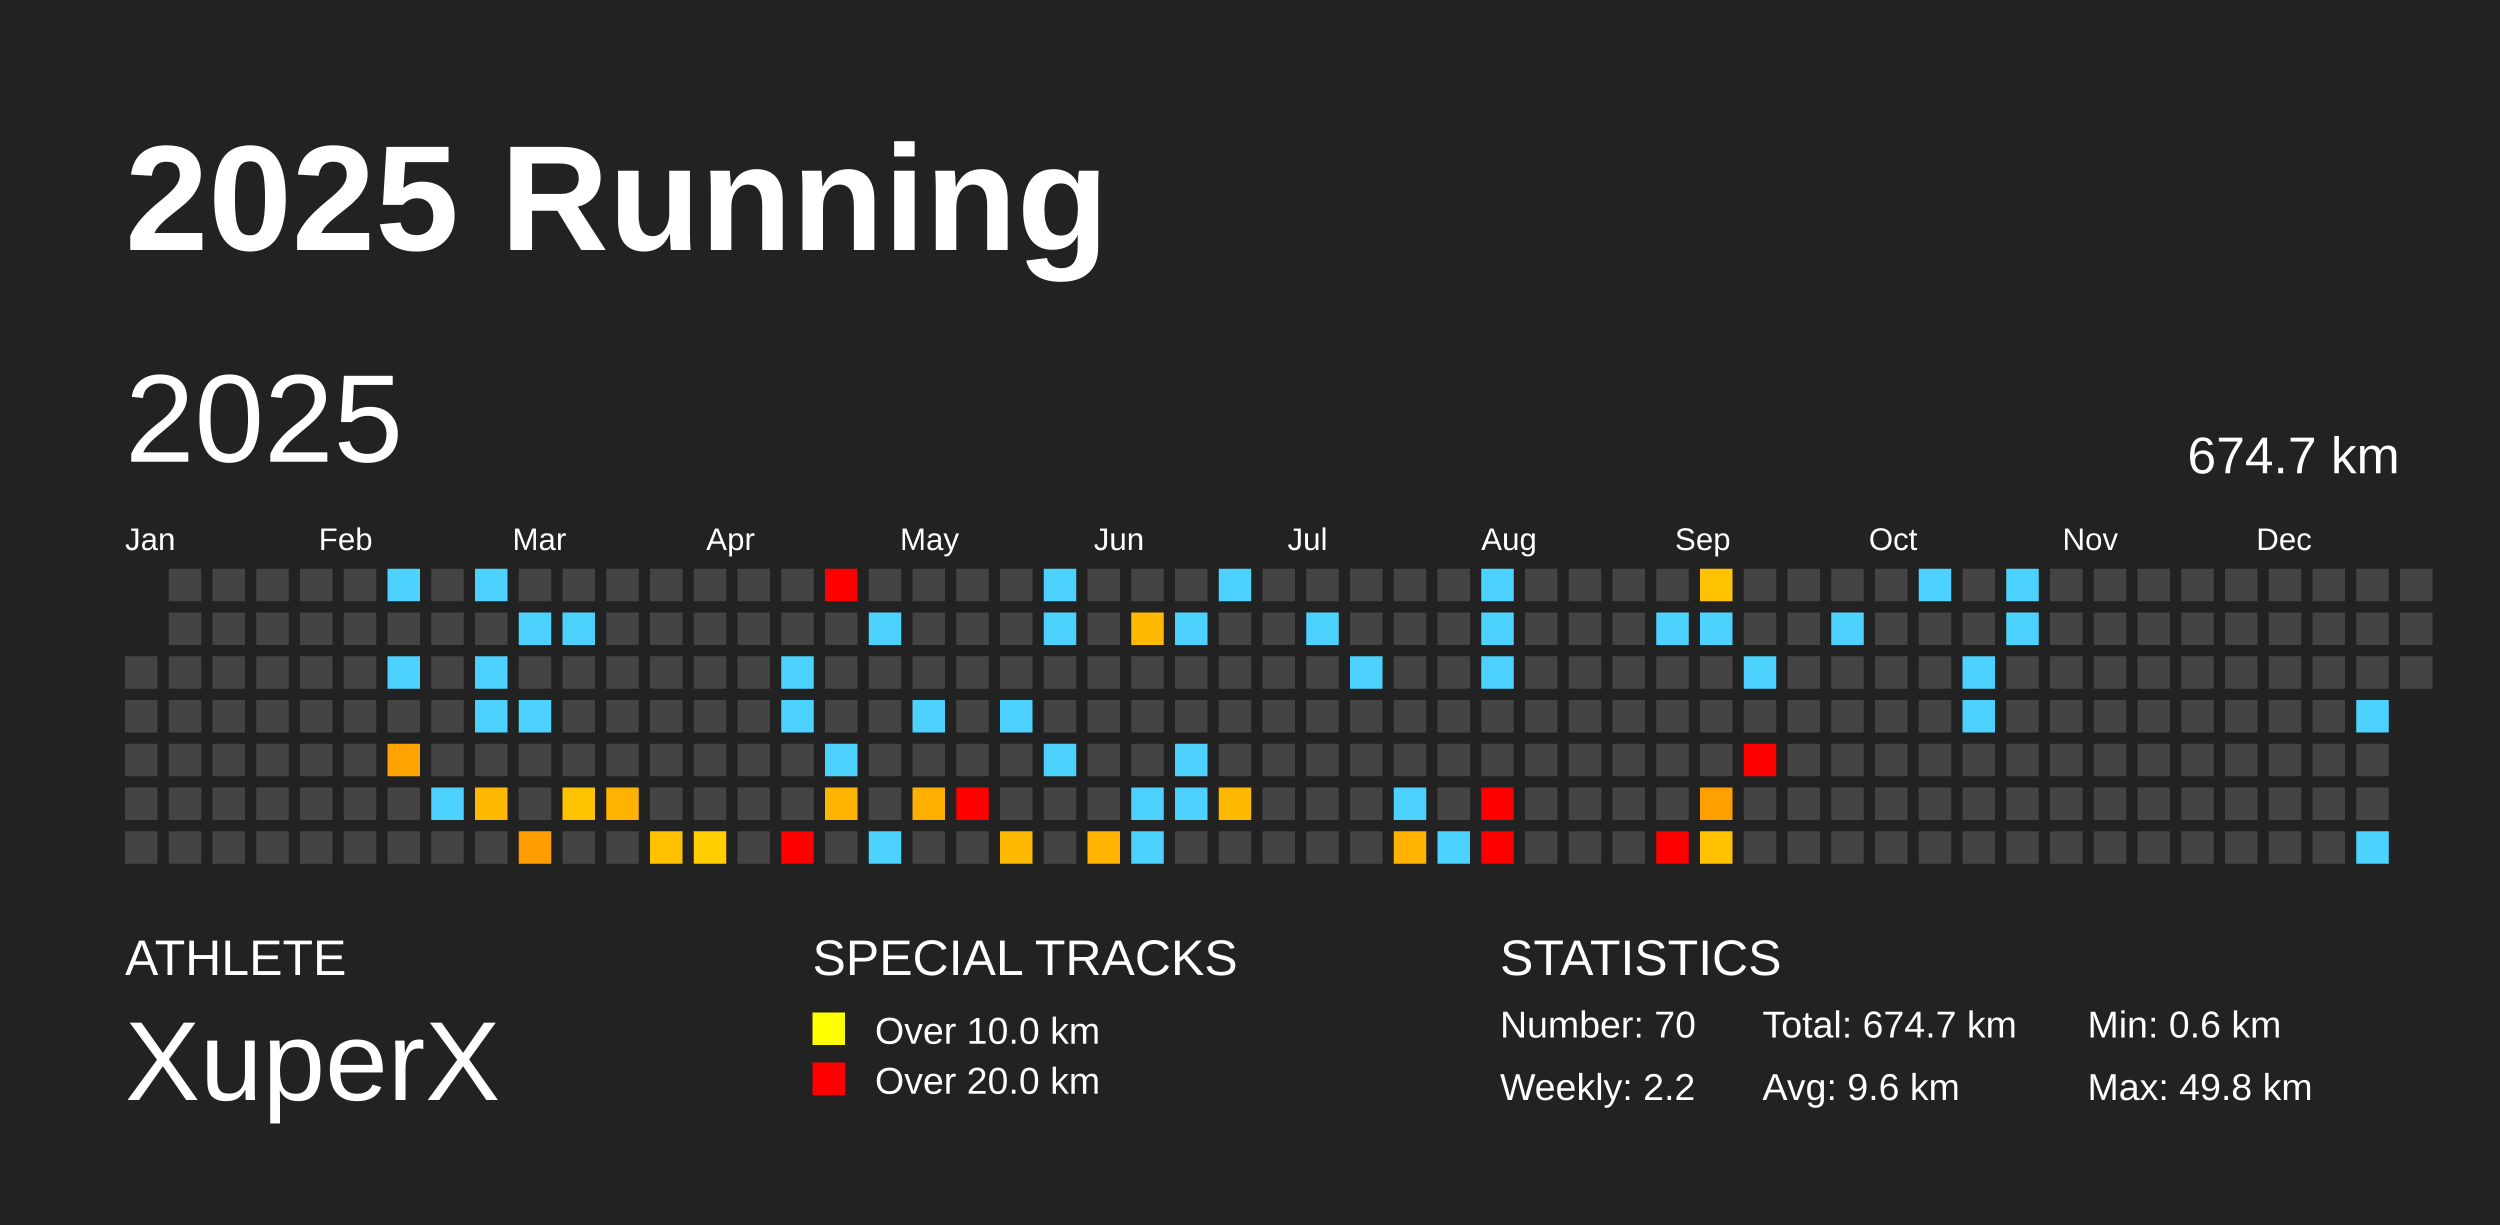
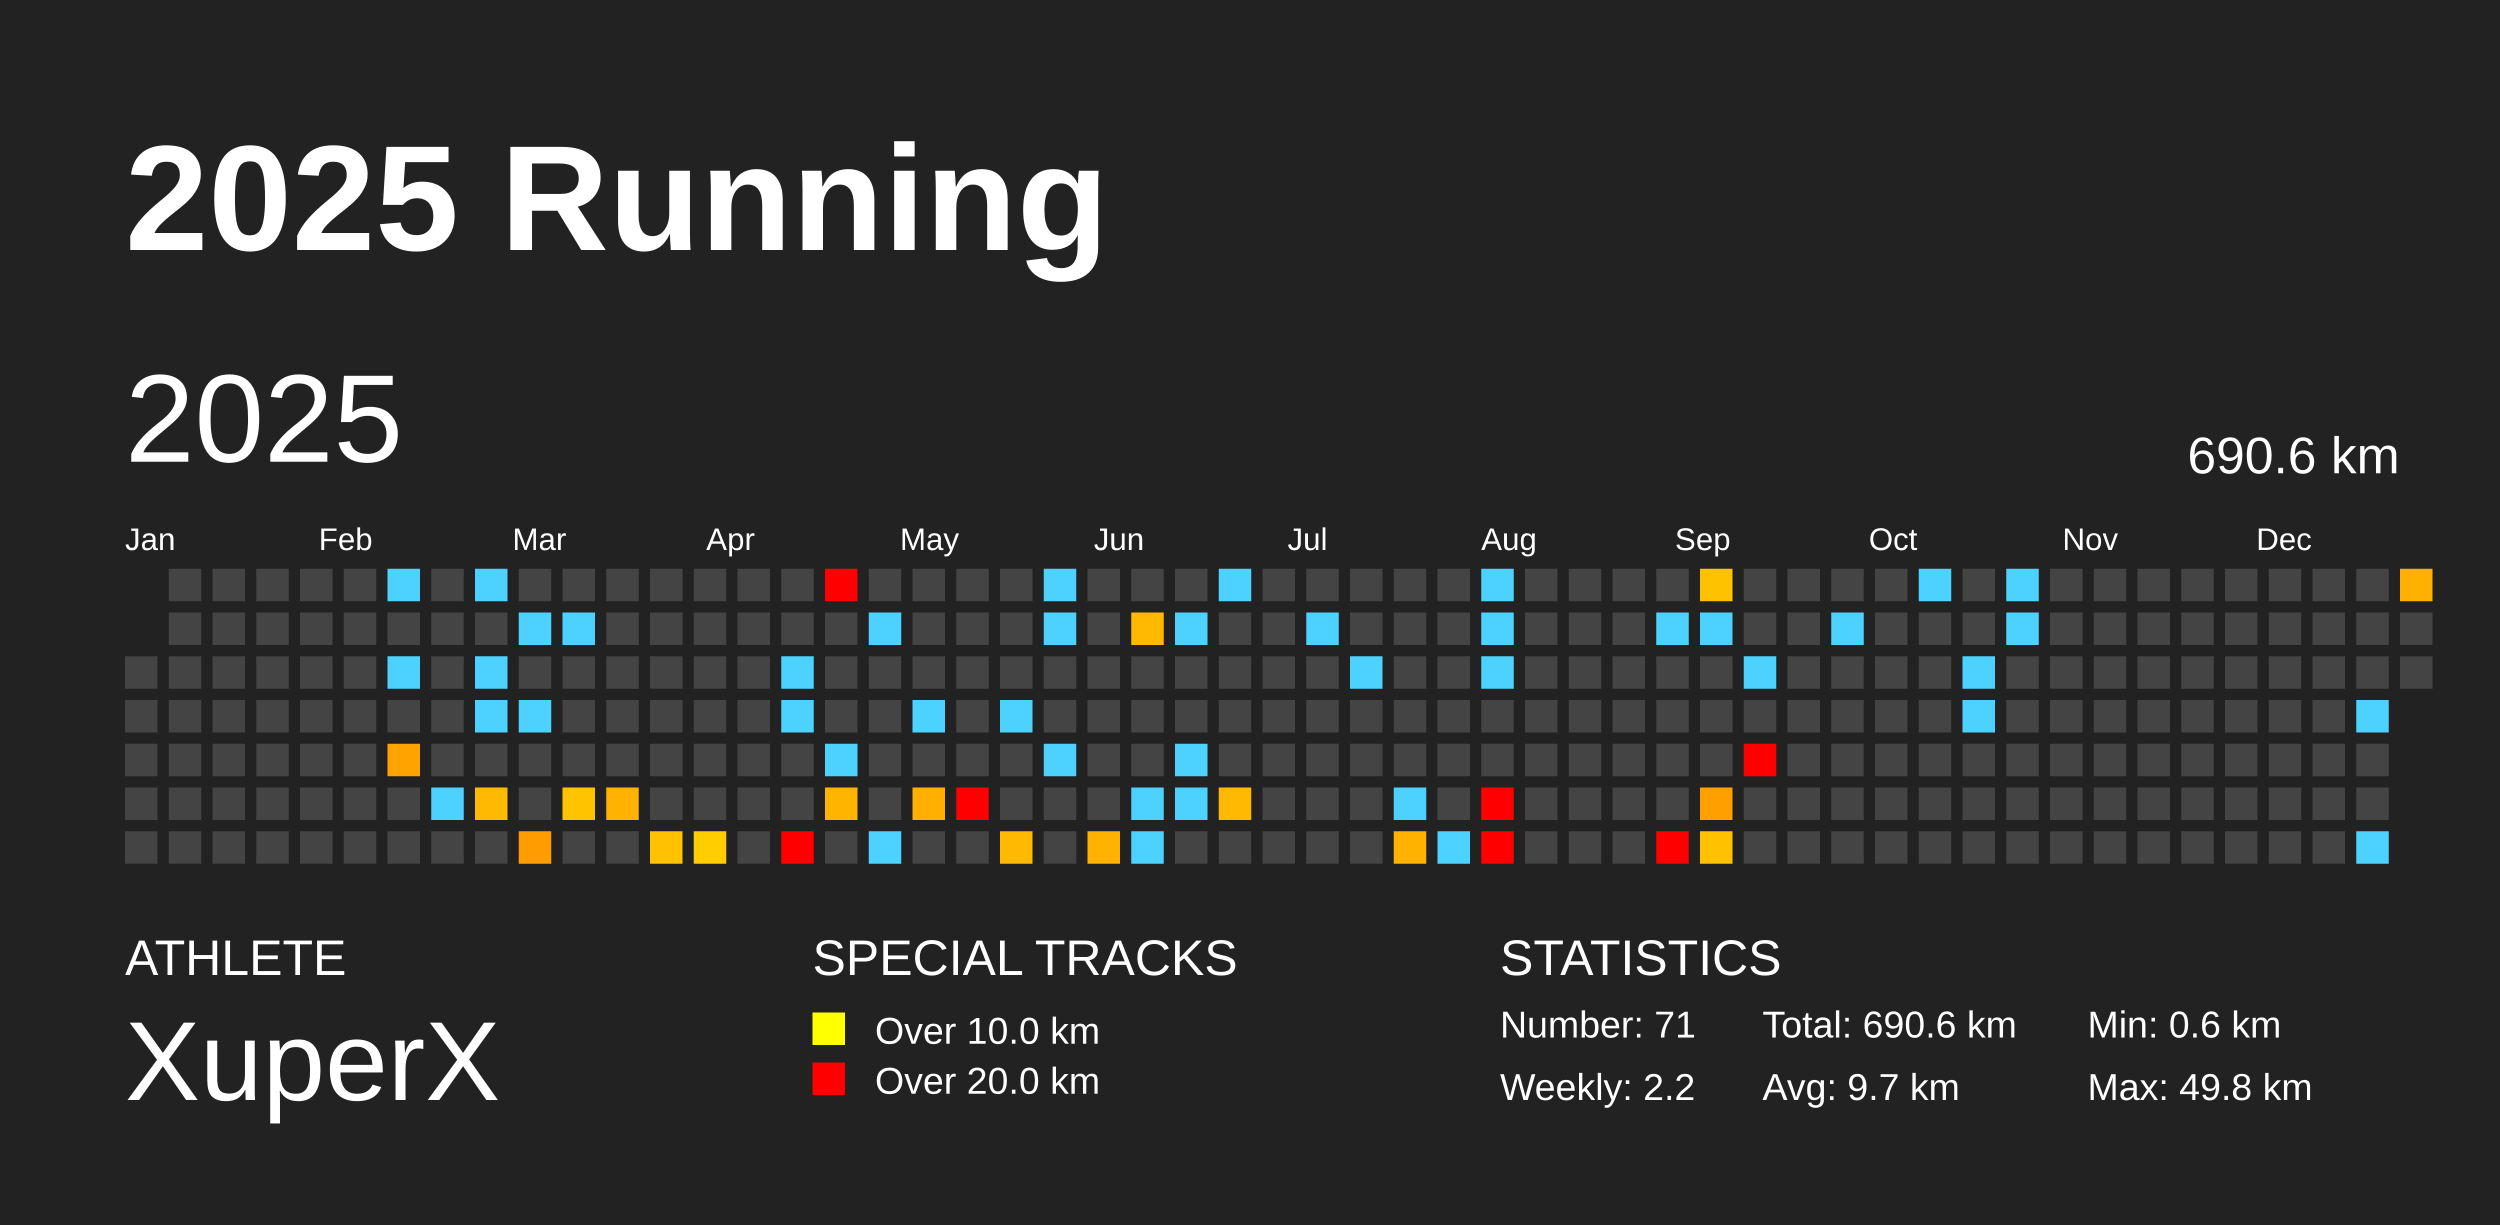
<svg xmlns="http://www.w3.org/2000/svg" baseProfile="full" height="98mm" version="1.1" viewBox="0,0,200,98" width="200mm">
  <defs />
  <rect fill="#222222" height="98" width="200" x="0" y="0" />
  <text fill="#FFFFFF" style="font-size:12px; font-family:Arial; font-weight:bold;" x="10" y="20">2025 Running</text>
  <text fill="#FFFFFF" style="font-size:4px; font-family:Arial" x="10" y="78">ATHLETE</text>
  <text fill="#FFFFFF" style="font-size:9px; font-family:Arial" x="10" y="88">XuperX</text>
  <text fill="#FFFFFF" style="font-size:4px; font-family:Arial" x="65" y="78">SPECIAL TRACKS</text>
  <rect fill="yellow" height="2.6" width="2.6" x="65" y="81" />
  <text fill="#FFFFFF" style="font-size:3px; font-family:Arial" x="70" y="83.5">Over 10.0 km</text>
  <rect fill="red" height="2.6" width="2.6" x="65" y="85" />
  <text fill="#FFFFFF" style="font-size:3px; font-family:Arial" x="70" y="87.5">Over 20.0 km</text>
  <text fill="#FFFFFF" style="font-size:4px; font-family:Arial" x="120" y="78">STATISTICS</text>
-   <text fill="#FFFFFF" style="font-size:3px; font-family:Arial" x="120" y="83">Number: 70</text>
+   <text fill="#FFFFFF" style="font-size:3px; font-family:Arial" x="120" y="83">Number: 71</text>
  <text fill="#FFFFFF" style="font-size:3px; font-family:Arial" x="120" y="88">Weekly: 2.2</text>
-   <text fill="#FFFFFF" style="font-size:3px; font-family:Arial" x="141" y="83">Total: 674.7 km</text>
-   <text fill="#FFFFFF" style="font-size:3px; font-family:Arial" x="141" y="88">Avg: 9.6 km</text>
+   <text fill="#FFFFFF" style="font-size:3px; font-family:Arial" x="141" y="83">Total: 690.6 km</text>
+   <text fill="#FFFFFF" style="font-size:3px; font-family:Arial" x="141" y="88">Avg: 9.7 km</text>
  <text fill="#FFFFFF" style="font-size:3px; font-family:Arial" x="167" y="83">Min: 0.6 km</text>
  <text fill="#FFFFFF" style="font-size:3px; font-family:Arial" x="167" y="88">Max: 49.8 km</text>
  <text dominant-baseline="hanging" fill="#FFFFFF" style="font-size:10.0px; font-family:Arial;" x="10" y="30">2025</text>
-   <text dominant-baseline="hanging" fill="#FFFFFF" style="font-size:4.125px; font-family:Arial;" x="175" y="35">674.7 km</text>
+   <text dominant-baseline="hanging" fill="#FFFFFF" style="font-size:4.125px; font-family:Arial;" x="175" y="35">690.6 km</text>
  <text fill="#FFFFFF" style="font-size:2.5px; font-family:Arial" x="10.0" y="44">Jan</text>
  <text fill="#FFFFFF" style="font-size:2.5px; font-family:Arial" x="25.5" y="44">Feb</text>
  <text fill="#FFFFFF" style="font-size:2.5px; font-family:Arial" x="41.0" y="44">Mar</text>
  <text fill="#FFFFFF" style="font-size:2.5px; font-family:Arial" x="56.5" y="44">Apr</text>
  <text fill="#FFFFFF" style="font-size:2.5px; font-family:Arial" x="72.0" y="44">May</text>
  <text fill="#FFFFFF" style="font-size:2.5px; font-family:Arial" x="87.5" y="44">Jun</text>
  <text fill="#FFFFFF" style="font-size:2.5px; font-family:Arial" x="103.0" y="44">Jul</text>
  <text fill="#FFFFFF" style="font-size:2.5px; font-family:Arial" x="118.5" y="44">Aug</text>
  <text fill="#FFFFFF" style="font-size:2.5px; font-family:Arial" x="134.0" y="44">Sep</text>
  <text fill="#FFFFFF" style="font-size:2.5px; font-family:Arial" x="149.5" y="44">Oct</text>
  <text fill="#FFFFFF" style="font-size:2.5px; font-family:Arial" x="165.0" y="44">Nov</text>
  <text fill="#FFFFFF" style="font-size:2.5px; font-family:Arial" x="180.5" y="44">Dec</text>
  <rect fill="#444444" height="2.6" width="2.6" x="10.0" y="52.5" />
  <rect fill="#444444" height="2.6" width="2.6" x="10.0" y="56.0" />
  <rect fill="#444444" height="2.6" width="2.6" x="10.0" y="59.5" />
  <rect fill="#444444" height="2.6" width="2.6" x="10.0" y="63.0" />
  <rect fill="#444444" height="2.6" width="2.6" x="10.0" y="66.5" />
  <rect fill="#444444" height="2.6" width="2.6" x="13.5" y="45.5" />
  <rect fill="#444444" height="2.6" width="2.6" x="13.5" y="49.0" />
  <rect fill="#444444" height="2.6" width="2.6" x="13.5" y="52.5" />
  <rect fill="#444444" height="2.6" width="2.6" x="13.5" y="56.0" />
  <rect fill="#444444" height="2.6" width="2.6" x="13.5" y="59.5" />
  <rect fill="#444444" height="2.6" width="2.6" x="13.5" y="63.0" />
  <rect fill="#444444" height="2.6" width="2.6" x="13.5" y="66.5" />
  <rect fill="#444444" height="2.6" width="2.6" x="17.0" y="45.5" />
  <rect fill="#444444" height="2.6" width="2.6" x="17.0" y="49.0" />
  <rect fill="#444444" height="2.6" width="2.6" x="17.0" y="52.5" />
  <rect fill="#444444" height="2.6" width="2.6" x="17.0" y="56.0" />
  <rect fill="#444444" height="2.6" width="2.6" x="17.0" y="59.5" />
  <rect fill="#444444" height="2.6" width="2.6" x="17.0" y="63.0" />
  <rect fill="#444444" height="2.6" width="2.6" x="17.0" y="66.5" />
  <rect fill="#444444" height="2.6" width="2.6" x="20.5" y="45.5" />
  <rect fill="#444444" height="2.6" width="2.6" x="20.5" y="49.0" />
  <rect fill="#444444" height="2.6" width="2.6" x="20.5" y="52.5" />
  <rect fill="#444444" height="2.6" width="2.6" x="20.5" y="56.0" />
  <rect fill="#444444" height="2.6" width="2.6" x="20.5" y="59.5" />
  <rect fill="#444444" height="2.6" width="2.6" x="20.5" y="63.0" />
  <rect fill="#444444" height="2.6" width="2.6" x="20.5" y="66.5" />
  <rect fill="#444444" height="2.6" width="2.6" x="24.0" y="45.5" />
  <rect fill="#444444" height="2.6" width="2.6" x="24.0" y="49.0" />
  <rect fill="#444444" height="2.6" width="2.6" x="24.0" y="52.5" />
  <rect fill="#444444" height="2.6" width="2.6" x="24.0" y="56.0" />
  <rect fill="#444444" height="2.6" width="2.6" x="24.0" y="59.5" />
  <rect fill="#444444" height="2.6" width="2.6" x="24.0" y="63.0" />
  <rect fill="#444444" height="2.6" width="2.6" x="24.0" y="66.5" />
  <rect fill="#444444" height="2.6" width="2.6" x="27.5" y="45.5" />
  <rect fill="#444444" height="2.6" width="2.6" x="27.5" y="49.0" />
  <rect fill="#444444" height="2.6" width="2.6" x="27.5" y="52.5" />
  <rect fill="#444444" height="2.6" width="2.6" x="27.5" y="56.0" />
  <rect fill="#444444" height="2.6" width="2.6" x="27.5" y="59.5" />
  <rect fill="#444444" height="2.6" width="2.6" x="27.5" y="63.0" />
  <rect fill="#444444" height="2.6" width="2.6" x="27.5" y="66.5" />
  <rect fill="#4dd2ff" height="2.6" width="2.6" x="31.0" y="45.5" />
  <rect fill="#444444" height="2.6" width="2.6" x="31.0" y="49.0" />
  <rect fill="#4dd2ff" height="2.6" width="2.6" x="31.0" y="52.5" />
  <rect fill="#444444" height="2.6" width="2.6" x="31.0" y="56.0" />
  <rect fill="#ffa300" height="2.6" width="2.6" x="31.0" y="59.5" />
  <rect fill="#444444" height="2.6" width="2.6" x="31.0" y="63.0" />
  <rect fill="#444444" height="2.6" width="2.6" x="31.0" y="66.5" />
  <rect fill="#444444" height="2.6" width="2.6" x="34.5" y="45.5" />
  <rect fill="#444444" height="2.6" width="2.6" x="34.5" y="49.0" />
  <rect fill="#444444" height="2.6" width="2.6" x="34.5" y="52.5" />
  <rect fill="#444444" height="2.6" width="2.6" x="34.5" y="56.0" />
  <rect fill="#444444" height="2.6" width="2.6" x="34.5" y="59.5" />
  <rect fill="#4dd2ff" height="2.6" width="2.6" x="34.5" y="63.0" />
  <rect fill="#444444" height="2.6" width="2.6" x="34.5" y="66.5" />
  <rect fill="#4dd2ff" height="2.6" width="2.6" x="38.0" y="45.5" />
  <rect fill="#444444" height="2.6" width="2.6" x="38.0" y="49.0" />
  <rect fill="#4dd2ff" height="2.6" width="2.6" x="38.0" y="52.5" />
  <rect fill="#4dd2ff" height="2.6" width="2.6" x="38.0" y="56.0" />
  <rect fill="#444444" height="2.6" width="2.6" x="38.0" y="59.5" />
  <rect fill="#ffb900" height="2.6" width="2.6" x="38.0" y="63.0" />
  <rect fill="#444444" height="2.6" width="2.6" x="38.0" y="66.5" />
  <rect fill="#444444" height="2.6" width="2.6" x="41.5" y="45.5" />
  <rect fill="#4dd2ff" height="2.6" width="2.6" x="41.5" y="49.0" />
  <rect fill="#444444" height="2.6" width="2.6" x="41.5" y="52.5" />
  <rect fill="#4dd2ff" height="2.6" width="2.6" x="41.5" y="56.0" />
  <rect fill="#444444" height="2.6" width="2.6" x="41.5" y="59.5" />
  <rect fill="#444444" height="2.6" width="2.6" x="41.5" y="63.0" />
  <rect fill="#ff9d00" height="2.6" width="2.6" x="41.5" y="66.5" />
  <rect fill="#444444" height="2.6" width="2.6" x="45.0" y="45.5" />
  <rect fill="#4dd2ff" height="2.6" width="2.6" x="45.0" y="49.0" />
  <rect fill="#444444" height="2.6" width="2.6" x="45.0" y="52.5" />
  <rect fill="#444444" height="2.6" width="2.6" x="45.0" y="56.0" />
  <rect fill="#444444" height="2.6" width="2.6" x="45.0" y="59.5" />
  <rect fill="#ffc300" height="2.6" width="2.6" x="45.0" y="63.0" />
  <rect fill="#444444" height="2.6" width="2.6" x="45.0" y="66.5" />
  <rect fill="#444444" height="2.6" width="2.6" x="48.5" y="45.5" />
  <rect fill="#444444" height="2.6" width="2.6" x="48.5" y="49.0" />
  <rect fill="#444444" height="2.6" width="2.6" x="48.5" y="52.5" />
  <rect fill="#444444" height="2.6" width="2.6" x="48.5" y="56.0" />
  <rect fill="#444444" height="2.6" width="2.6" x="48.5" y="59.5" />
  <rect fill="#ffb200" height="2.6" width="2.6" x="48.5" y="63.0" />
  <rect fill="#444444" height="2.6" width="2.6" x="48.5" y="66.5" />
  <rect fill="#444444" height="2.6" width="2.6" x="52.0" y="45.5" />
  <rect fill="#444444" height="2.6" width="2.6" x="52.0" y="49.0" />
  <rect fill="#444444" height="2.6" width="2.6" x="52.0" y="52.5" />
  <rect fill="#444444" height="2.6" width="2.6" x="52.0" y="56.0" />
  <rect fill="#444444" height="2.6" width="2.6" x="52.0" y="59.5" />
  <rect fill="#444444" height="2.6" width="2.6" x="52.0" y="63.0" />
  <rect fill="#ffc100" height="2.6" width="2.6" x="52.0" y="66.5" />
  <rect fill="#444444" height="2.6" width="2.6" x="55.5" y="45.5" />
  <rect fill="#444444" height="2.6" width="2.6" x="55.5" y="49.0" />
  <rect fill="#444444" height="2.6" width="2.6" x="55.5" y="52.5" />
  <rect fill="#444444" height="2.6" width="2.6" x="55.5" y="56.0" />
  <rect fill="#444444" height="2.6" width="2.6" x="55.5" y="59.5" />
  <rect fill="#444444" height="2.6" width="2.6" x="55.5" y="63.0" />
  <rect fill="#ffcd00" height="2.6" width="2.6" x="55.5" y="66.5" />
  <rect fill="#444444" height="2.6" width="2.6" x="59.0" y="45.5" />
  <rect fill="#444444" height="2.6" width="2.6" x="59.0" y="49.0" />
  <rect fill="#444444" height="2.6" width="2.6" x="59.0" y="52.5" />
  <rect fill="#444444" height="2.6" width="2.6" x="59.0" y="56.0" />
  <rect fill="#444444" height="2.6" width="2.6" x="59.0" y="59.5" />
  <rect fill="#444444" height="2.6" width="2.6" x="59.0" y="63.0" />
  <rect fill="#444444" height="2.6" width="2.6" x="59.0" y="66.5" />
  <rect fill="#444444" height="2.6" width="2.6" x="62.5" y="45.5" />
  <rect fill="#444444" height="2.6" width="2.6" x="62.5" y="49.0" />
  <rect fill="#4dd2ff" height="2.6" width="2.6" x="62.5" y="52.5" />
  <rect fill="#4dd2ff" height="2.6" width="2.6" x="62.5" y="56.0" />
  <rect fill="#444444" height="2.6" width="2.6" x="62.5" y="59.5" />
  <rect fill="#444444" height="2.6" width="2.6" x="62.5" y="63.0" />
  <rect fill="red" height="2.6" width="2.6" x="62.5" y="66.5" />
  <rect fill="red" height="2.6" width="2.6" x="66.0" y="45.5" />
  <rect fill="#444444" height="2.6" width="2.6" x="66.0" y="49.0" />
  <rect fill="#444444" height="2.6" width="2.6" x="66.0" y="52.5" />
  <rect fill="#444444" height="2.6" width="2.6" x="66.0" y="56.0" />
  <rect fill="#4dd2ff" height="2.6" width="2.6" x="66.0" y="59.5" />
  <rect fill="#ffb500" height="2.6" width="2.6" x="66.0" y="63.0" />
  <rect fill="#444444" height="2.6" width="2.6" x="66.0" y="66.5" />
  <rect fill="#444444" height="2.6" width="2.6" x="69.5" y="45.5" />
  <rect fill="#4dd2ff" height="2.6" width="2.6" x="69.5" y="49.0" />
  <rect fill="#444444" height="2.6" width="2.6" x="69.5" y="52.5" />
  <rect fill="#444444" height="2.6" width="2.6" x="69.5" y="56.0" />
  <rect fill="#444444" height="2.6" width="2.6" x="69.5" y="59.5" />
  <rect fill="#444444" height="2.6" width="2.6" x="69.5" y="63.0" />
  <rect fill="#4dd2ff" height="2.6" width="2.6" x="69.5" y="66.5" />
  <rect fill="#444444" height="2.6" width="2.6" x="73.0" y="45.5" />
  <rect fill="#444444" height="2.6" width="2.6" x="73.0" y="49.0" />
  <rect fill="#444444" height="2.6" width="2.6" x="73.0" y="52.5" />
  <rect fill="#4dd2ff" height="2.6" width="2.6" x="73.0" y="56.0" />
  <rect fill="#444444" height="2.6" width="2.6" x="73.0" y="59.5" />
  <rect fill="#ffaf00" height="2.6" width="2.6" x="73.0" y="63.0" />
  <rect fill="#444444" height="2.6" width="2.6" x="73.0" y="66.5" />
  <rect fill="#444444" height="2.6" width="2.6" x="76.5" y="45.5" />
  <rect fill="#444444" height="2.6" width="2.6" x="76.5" y="49.0" />
  <rect fill="#444444" height="2.6" width="2.6" x="76.5" y="52.5" />
  <rect fill="#444444" height="2.6" width="2.6" x="76.5" y="56.0" />
  <rect fill="#444444" height="2.6" width="2.6" x="76.5" y="59.5" />
  <rect fill="red" height="2.6" width="2.6" x="76.5" y="63.0" />
  <rect fill="#444444" height="2.6" width="2.6" x="76.5" y="66.5" />
  <rect fill="#444444" height="2.6" width="2.6" x="80.0" y="45.5" />
  <rect fill="#444444" height="2.6" width="2.6" x="80.0" y="49.0" />
  <rect fill="#444444" height="2.6" width="2.6" x="80.0" y="52.5" />
  <rect fill="#4dd2ff" height="2.6" width="2.6" x="80.0" y="56.0" />
  <rect fill="#444444" height="2.6" width="2.6" x="80.0" y="59.5" />
  <rect fill="#444444" height="2.6" width="2.6" x="80.0" y="63.0" />
  <rect fill="#ffb900" height="2.6" width="2.6" x="80.0" y="66.5" />
  <rect fill="#4dd2ff" height="2.6" width="2.6" x="83.5" y="45.5" />
  <rect fill="#4dd2ff" height="2.6" width="2.6" x="83.5" y="49.0" />
  <rect fill="#444444" height="2.6" width="2.6" x="83.5" y="52.5" />
  <rect fill="#444444" height="2.6" width="2.6" x="83.5" y="56.0" />
  <rect fill="#4dd2ff" height="2.6" width="2.6" x="83.5" y="59.5" />
  <rect fill="#444444" height="2.6" width="2.6" x="83.5" y="63.0" />
  <rect fill="#444444" height="2.6" width="2.6" x="83.5" y="66.5" />
  <rect fill="#444444" height="2.6" width="2.6" x="87.0" y="45.5" />
  <rect fill="#444444" height="2.6" width="2.6" x="87.0" y="49.0" />
  <rect fill="#444444" height="2.6" width="2.6" x="87.0" y="52.5" />
  <rect fill="#444444" height="2.6" width="2.6" x="87.0" y="56.0" />
  <rect fill="#444444" height="2.6" width="2.6" x="87.0" y="59.5" />
  <rect fill="#444444" height="2.6" width="2.6" x="87.0" y="63.0" />
  <rect fill="#ffb300" height="2.6" width="2.6" x="87.0" y="66.5" />
  <rect fill="#444444" height="2.6" width="2.6" x="90.5" y="45.5" />
  <rect fill="#ffb900" height="2.6" width="2.6" x="90.5" y="49.0" />
  <rect fill="#444444" height="2.6" width="2.6" x="90.5" y="52.5" />
  <rect fill="#444444" height="2.6" width="2.6" x="90.5" y="56.0" />
  <rect fill="#444444" height="2.6" width="2.6" x="90.5" y="59.5" />
  <rect fill="#4dd2ff" height="2.6" width="2.6" x="90.5" y="63.0" />
  <rect fill="#4dd2ff" height="2.6" width="2.6" x="90.5" y="66.5" />
  <rect fill="#444444" height="2.6" width="2.6" x="94.0" y="45.5" />
  <rect fill="#4dd2ff" height="2.6" width="2.6" x="94.0" y="49.0" />
  <rect fill="#444444" height="2.6" width="2.6" x="94.0" y="52.5" />
  <rect fill="#444444" height="2.6" width="2.6" x="94.0" y="56.0" />
  <rect fill="#4dd2ff" height="2.6" width="2.6" x="94.0" y="59.5" />
  <rect fill="#4dd2ff" height="2.6" width="2.6" x="94.0" y="63.0" />
  <rect fill="#444444" height="2.6" width="2.6" x="94.0" y="66.5" />
  <rect fill="#4dd2ff" height="2.6" width="2.6" x="97.5" y="45.5" />
  <rect fill="#444444" height="2.6" width="2.6" x="97.5" y="49.0" />
  <rect fill="#444444" height="2.6" width="2.6" x="97.5" y="52.5" />
  <rect fill="#444444" height="2.6" width="2.6" x="97.5" y="56.0" />
  <rect fill="#444444" height="2.6" width="2.6" x="97.5" y="59.5" />
  <rect fill="#ffb900" height="2.6" width="2.6" x="97.5" y="63.0" />
  <rect fill="#444444" height="2.6" width="2.6" x="97.5" y="66.5" />
  <rect fill="#444444" height="2.6" width="2.6" x="101.0" y="45.5" />
  <rect fill="#444444" height="2.6" width="2.6" x="101.0" y="49.0" />
  <rect fill="#444444" height="2.6" width="2.6" x="101.0" y="52.5" />
  <rect fill="#444444" height="2.6" width="2.6" x="101.0" y="56.0" />
  <rect fill="#444444" height="2.6" width="2.6" x="101.0" y="59.5" />
  <rect fill="#444444" height="2.6" width="2.6" x="101.0" y="63.0" />
  <rect fill="#444444" height="2.6" width="2.6" x="101.0" y="66.5" />
  <rect fill="#444444" height="2.6" width="2.6" x="104.5" y="45.5" />
  <rect fill="#4dd2ff" height="2.6" width="2.6" x="104.5" y="49.0" />
  <rect fill="#444444" height="2.6" width="2.6" x="104.5" y="52.5" />
  <rect fill="#444444" height="2.6" width="2.6" x="104.5" y="56.0" />
  <rect fill="#444444" height="2.6" width="2.6" x="104.5" y="59.5" />
  <rect fill="#444444" height="2.6" width="2.6" x="104.5" y="63.0" />
  <rect fill="#444444" height="2.6" width="2.6" x="104.5" y="66.5" />
  <rect fill="#444444" height="2.6" width="2.6" x="108.0" y="45.5" />
  <rect fill="#444444" height="2.6" width="2.6" x="108.0" y="49.0" />
  <rect fill="#4dd2ff" height="2.6" width="2.6" x="108.0" y="52.5" />
  <rect fill="#444444" height="2.6" width="2.6" x="108.0" y="56.0" />
  <rect fill="#444444" height="2.6" width="2.6" x="108.0" y="59.5" />
  <rect fill="#444444" height="2.6" width="2.6" x="108.0" y="63.0" />
  <rect fill="#444444" height="2.6" width="2.6" x="108.0" y="66.5" />
  <rect fill="#444444" height="2.6" width="2.6" x="111.5" y="45.5" />
  <rect fill="#444444" height="2.6" width="2.6" x="111.5" y="49.0" />
  <rect fill="#444444" height="2.6" width="2.6" x="111.5" y="52.5" />
  <rect fill="#444444" height="2.6" width="2.6" x="111.5" y="56.0" />
  <rect fill="#444444" height="2.6" width="2.6" x="111.5" y="59.5" />
  <rect fill="#4dd2ff" height="2.6" width="2.6" x="111.5" y="63.0" />
  <rect fill="#ffb200" height="2.6" width="2.6" x="111.5" y="66.5" />
  <rect fill="#444444" height="2.6" width="2.6" x="115.0" y="45.5" />
  <rect fill="#444444" height="2.6" width="2.6" x="115.0" y="49.0" />
  <rect fill="#444444" height="2.6" width="2.6" x="115.0" y="52.5" />
  <rect fill="#444444" height="2.6" width="2.6" x="115.0" y="56.0" />
  <rect fill="#444444" height="2.6" width="2.6" x="115.0" y="59.5" />
  <rect fill="#444444" height="2.6" width="2.6" x="115.0" y="63.0" />
  <rect fill="#4dd2ff" height="2.6" width="2.6" x="115.0" y="66.5" />
  <rect fill="#4dd2ff" height="2.6" width="2.6" x="118.5" y="45.5" />
  <rect fill="#4dd2ff" height="2.6" width="2.6" x="118.5" y="49.0" />
  <rect fill="#4dd2ff" height="2.6" width="2.6" x="118.5" y="52.5" />
  <rect fill="#444444" height="2.6" width="2.6" x="118.5" y="56.0" />
  <rect fill="#444444" height="2.6" width="2.6" x="118.5" y="59.5" />
  <rect fill="red" height="2.6" width="2.6" x="118.5" y="63.0" />
  <rect fill="red" height="2.6" width="2.6" x="118.5" y="66.5" />
  <rect fill="#444444" height="2.6" width="2.6" x="122.0" y="45.5" />
  <rect fill="#444444" height="2.6" width="2.6" x="122.0" y="49.0" />
  <rect fill="#444444" height="2.6" width="2.6" x="122.0" y="52.5" />
  <rect fill="#444444" height="2.6" width="2.6" x="122.0" y="56.0" />
  <rect fill="#444444" height="2.6" width="2.6" x="122.0" y="59.5" />
  <rect fill="#444444" height="2.6" width="2.6" x="122.0" y="63.0" />
  <rect fill="#444444" height="2.6" width="2.6" x="122.0" y="66.5" />
  <rect fill="#444444" height="2.6" width="2.6" x="125.5" y="45.5" />
  <rect fill="#444444" height="2.6" width="2.6" x="125.5" y="49.0" />
  <rect fill="#444444" height="2.6" width="2.6" x="125.5" y="52.5" />
  <rect fill="#444444" height="2.6" width="2.6" x="125.5" y="56.0" />
  <rect fill="#444444" height="2.6" width="2.6" x="125.5" y="59.5" />
  <rect fill="#444444" height="2.6" width="2.6" x="125.5" y="63.0" />
  <rect fill="#444444" height="2.6" width="2.6" x="125.5" y="66.5" />
  <rect fill="#444444" height="2.6" width="2.6" x="129.0" y="45.5" />
  <rect fill="#444444" height="2.6" width="2.6" x="129.0" y="49.0" />
  <rect fill="#444444" height="2.6" width="2.6" x="129.0" y="52.5" />
  <rect fill="#444444" height="2.6" width="2.6" x="129.0" y="56.0" />
  <rect fill="#444444" height="2.6" width="2.6" x="129.0" y="59.5" />
  <rect fill="#444444" height="2.6" width="2.6" x="129.0" y="63.0" />
  <rect fill="#444444" height="2.6" width="2.6" x="129.0" y="66.5" />
  <rect fill="#444444" height="2.6" width="2.6" x="132.5" y="45.5" />
  <rect fill="#4dd2ff" height="2.6" width="2.6" x="132.5" y="49.0" />
  <rect fill="#444444" height="2.6" width="2.6" x="132.5" y="52.5" />
  <rect fill="#444444" height="2.6" width="2.6" x="132.5" y="56.0" />
  <rect fill="#444444" height="2.6" width="2.6" x="132.5" y="59.5" />
  <rect fill="#444444" height="2.6" width="2.6" x="132.5" y="63.0" />
  <rect fill="red" height="2.6" width="2.6" x="132.5" y="66.5" />
  <rect fill="#ffc200" height="2.6" width="2.6" x="136.0" y="45.5" />
  <rect fill="#4dd2ff" height="2.6" width="2.6" x="136.0" y="49.0" />
  <rect fill="#444444" height="2.6" width="2.6" x="136.0" y="52.5" />
  <rect fill="#444444" height="2.6" width="2.6" x="136.0" y="56.0" />
  <rect fill="#444444" height="2.6" width="2.6" x="136.0" y="59.5" />
  <rect fill="#ffa000" height="2.6" width="2.6" x="136.0" y="63.0" />
  <rect fill="#ffc100" height="2.6" width="2.6" x="136.0" y="66.5" />
  <rect fill="#444444" height="2.6" width="2.6" x="139.5" y="45.5" />
  <rect fill="#444444" height="2.6" width="2.6" x="139.5" y="49.0" />
  <rect fill="#4dd2ff" height="2.6" width="2.6" x="139.5" y="52.5" />
  <rect fill="#444444" height="2.6" width="2.6" x="139.5" y="56.0" />
  <rect fill="red" height="2.6" width="2.6" x="139.5" y="59.5" />
  <rect fill="#444444" height="2.6" width="2.6" x="139.5" y="63.0" />
  <rect fill="#444444" height="2.6" width="2.6" x="139.5" y="66.5" />
  <rect fill="#444444" height="2.6" width="2.6" x="143.0" y="45.5" />
  <rect fill="#444444" height="2.6" width="2.6" x="143.0" y="49.0" />
  <rect fill="#444444" height="2.6" width="2.6" x="143.0" y="52.5" />
  <rect fill="#444444" height="2.6" width="2.6" x="143.0" y="56.0" />
  <rect fill="#444444" height="2.6" width="2.6" x="143.0" y="59.5" />
  <rect fill="#444444" height="2.6" width="2.6" x="143.0" y="63.0" />
  <rect fill="#444444" height="2.6" width="2.6" x="143.0" y="66.5" />
  <rect fill="#444444" height="2.6" width="2.6" x="146.5" y="45.5" />
  <rect fill="#4dd2ff" height="2.6" width="2.6" x="146.5" y="49.0" />
  <rect fill="#444444" height="2.6" width="2.6" x="146.5" y="52.5" />
  <rect fill="#444444" height="2.6" width="2.6" x="146.5" y="56.0" />
  <rect fill="#444444" height="2.6" width="2.6" x="146.5" y="59.5" />
  <rect fill="#444444" height="2.6" width="2.6" x="146.5" y="63.0" />
  <rect fill="#444444" height="2.6" width="2.6" x="146.5" y="66.5" />
  <rect fill="#444444" height="2.6" width="2.6" x="150.0" y="45.5" />
  <rect fill="#444444" height="2.6" width="2.6" x="150.0" y="49.0" />
  <rect fill="#444444" height="2.6" width="2.6" x="150.0" y="52.5" />
  <rect fill="#444444" height="2.6" width="2.6" x="150.0" y="56.0" />
  <rect fill="#444444" height="2.6" width="2.6" x="150.0" y="59.5" />
  <rect fill="#444444" height="2.6" width="2.6" x="150.0" y="63.0" />
  <rect fill="#444444" height="2.6" width="2.6" x="150.0" y="66.5" />
  <rect fill="#4dd2ff" height="2.6" width="2.6" x="153.5" y="45.5" />
  <rect fill="#444444" height="2.6" width="2.6" x="153.5" y="49.0" />
  <rect fill="#444444" height="2.6" width="2.6" x="153.5" y="52.5" />
  <rect fill="#444444" height="2.6" width="2.6" x="153.5" y="56.0" />
  <rect fill="#444444" height="2.6" width="2.6" x="153.5" y="59.5" />
  <rect fill="#444444" height="2.6" width="2.6" x="153.5" y="63.0" />
  <rect fill="#444444" height="2.6" width="2.6" x="153.5" y="66.5" />
  <rect fill="#444444" height="2.6" width="2.6" x="157.0" y="45.5" />
  <rect fill="#444444" height="2.6" width="2.6" x="157.0" y="49.0" />
  <rect fill="#4dd2ff" height="2.6" width="2.6" x="157.0" y="52.5" />
  <rect fill="#4dd2ff" height="2.6" width="2.6" x="157.0" y="56.0" />
  <rect fill="#444444" height="2.6" width="2.6" x="157.0" y="59.5" />
  <rect fill="#444444" height="2.6" width="2.6" x="157.0" y="63.0" />
  <rect fill="#444444" height="2.6" width="2.6" x="157.0" y="66.5" />
  <rect fill="#4dd2ff" height="2.6" width="2.6" x="160.5" y="45.5" />
  <rect fill="#4dd2ff" height="2.6" width="2.6" x="160.5" y="49.0" />
  <rect fill="#444444" height="2.6" width="2.6" x="160.5" y="52.5" />
  <rect fill="#444444" height="2.6" width="2.6" x="160.5" y="56.0" />
  <rect fill="#444444" height="2.6" width="2.6" x="160.5" y="59.5" />
  <rect fill="#444444" height="2.6" width="2.6" x="160.5" y="63.0" />
  <rect fill="#444444" height="2.6" width="2.6" x="160.5" y="66.5" />
  <rect fill="#444444" height="2.6" width="2.6" x="164.0" y="45.5" />
  <rect fill="#444444" height="2.6" width="2.6" x="164.0" y="49.0" />
  <rect fill="#444444" height="2.6" width="2.6" x="164.0" y="52.5" />
  <rect fill="#444444" height="2.6" width="2.6" x="164.0" y="56.0" />
  <rect fill="#444444" height="2.6" width="2.6" x="164.0" y="59.5" />
  <rect fill="#444444" height="2.6" width="2.6" x="164.0" y="63.0" />
  <rect fill="#444444" height="2.6" width="2.6" x="164.0" y="66.5" />
  <rect fill="#444444" height="2.6" width="2.6" x="167.5" y="45.5" />
  <rect fill="#444444" height="2.6" width="2.6" x="167.5" y="49.0" />
  <rect fill="#444444" height="2.6" width="2.6" x="167.5" y="52.5" />
  <rect fill="#444444" height="2.6" width="2.6" x="167.5" y="56.0" />
  <rect fill="#444444" height="2.6" width="2.6" x="167.5" y="59.5" />
  <rect fill="#444444" height="2.6" width="2.6" x="167.5" y="63.0" />
  <rect fill="#444444" height="2.6" width="2.6" x="167.5" y="66.5" />
  <rect fill="#444444" height="2.6" width="2.6" x="171.0" y="45.5" />
  <rect fill="#444444" height="2.6" width="2.6" x="171.0" y="49.0" />
  <rect fill="#444444" height="2.6" width="2.6" x="171.0" y="52.5" />
  <rect fill="#444444" height="2.6" width="2.6" x="171.0" y="56.0" />
  <rect fill="#444444" height="2.6" width="2.6" x="171.0" y="59.5" />
  <rect fill="#444444" height="2.6" width="2.6" x="171.0" y="63.0" />
  <rect fill="#444444" height="2.6" width="2.6" x="171.0" y="66.5" />
  <rect fill="#444444" height="2.6" width="2.6" x="174.5" y="45.5" />
  <rect fill="#444444" height="2.6" width="2.6" x="174.5" y="49.0" />
  <rect fill="#444444" height="2.6" width="2.6" x="174.5" y="52.5" />
  <rect fill="#444444" height="2.6" width="2.6" x="174.5" y="56.0" />
  <rect fill="#444444" height="2.6" width="2.6" x="174.5" y="59.5" />
  <rect fill="#444444" height="2.6" width="2.6" x="174.5" y="63.0" />
  <rect fill="#444444" height="2.6" width="2.6" x="174.5" y="66.5" />
  <rect fill="#444444" height="2.6" width="2.6" x="178.0" y="45.5" />
  <rect fill="#444444" height="2.6" width="2.6" x="178.0" y="49.0" />
  <rect fill="#444444" height="2.6" width="2.6" x="178.0" y="52.5" />
  <rect fill="#444444" height="2.6" width="2.6" x="178.0" y="56.0" />
  <rect fill="#444444" height="2.6" width="2.6" x="178.0" y="59.5" />
  <rect fill="#444444" height="2.6" width="2.6" x="178.0" y="63.0" />
  <rect fill="#444444" height="2.6" width="2.6" x="178.0" y="66.5" />
  <rect fill="#444444" height="2.6" width="2.6" x="181.5" y="45.5" />
  <rect fill="#444444" height="2.6" width="2.6" x="181.5" y="49.0" />
  <rect fill="#444444" height="2.6" width="2.6" x="181.5" y="52.5" />
  <rect fill="#444444" height="2.6" width="2.6" x="181.5" y="56.0" />
  <rect fill="#444444" height="2.6" width="2.6" x="181.5" y="59.5" />
  <rect fill="#444444" height="2.6" width="2.6" x="181.5" y="63.0" />
  <rect fill="#444444" height="2.6" width="2.6" x="181.5" y="66.5" />
  <rect fill="#444444" height="2.6" width="2.6" x="185.0" y="45.5" />
  <rect fill="#444444" height="2.6" width="2.6" x="185.0" y="49.0" />
  <rect fill="#444444" height="2.6" width="2.6" x="185.0" y="52.5" />
  <rect fill="#444444" height="2.6" width="2.6" x="185.0" y="56.0" />
  <rect fill="#444444" height="2.6" width="2.6" x="185.0" y="59.5" />
  <rect fill="#444444" height="2.6" width="2.6" x="185.0" y="63.0" />
  <rect fill="#444444" height="2.6" width="2.6" x="185.0" y="66.5" />
  <rect fill="#444444" height="2.6" width="2.6" x="188.5" y="45.5" />
  <rect fill="#444444" height="2.6" width="2.6" x="188.5" y="49.0" />
  <rect fill="#444444" height="2.6" width="2.6" x="188.5" y="52.5" />
  <rect fill="#4dd2ff" height="2.6" width="2.6" x="188.5" y="56.0" />
  <rect fill="#444444" height="2.6" width="2.6" x="188.5" y="59.5" />
  <rect fill="#444444" height="2.6" width="2.6" x="188.5" y="63.0" />
  <rect fill="#4dd2ff" height="2.6" width="2.6" x="188.5" y="66.5" />
-   <rect fill="#444444" height="2.6" width="2.6" x="192.0" y="45.5" />
+   <rect fill="#ffb000" height="2.6" width="2.6" x="192.0" y="45.5" />
  <rect fill="#444444" height="2.6" width="2.6" x="192.0" y="49.0" />
  <rect fill="#444444" height="2.6" width="2.6" x="192.0" y="52.5" />
</svg>
